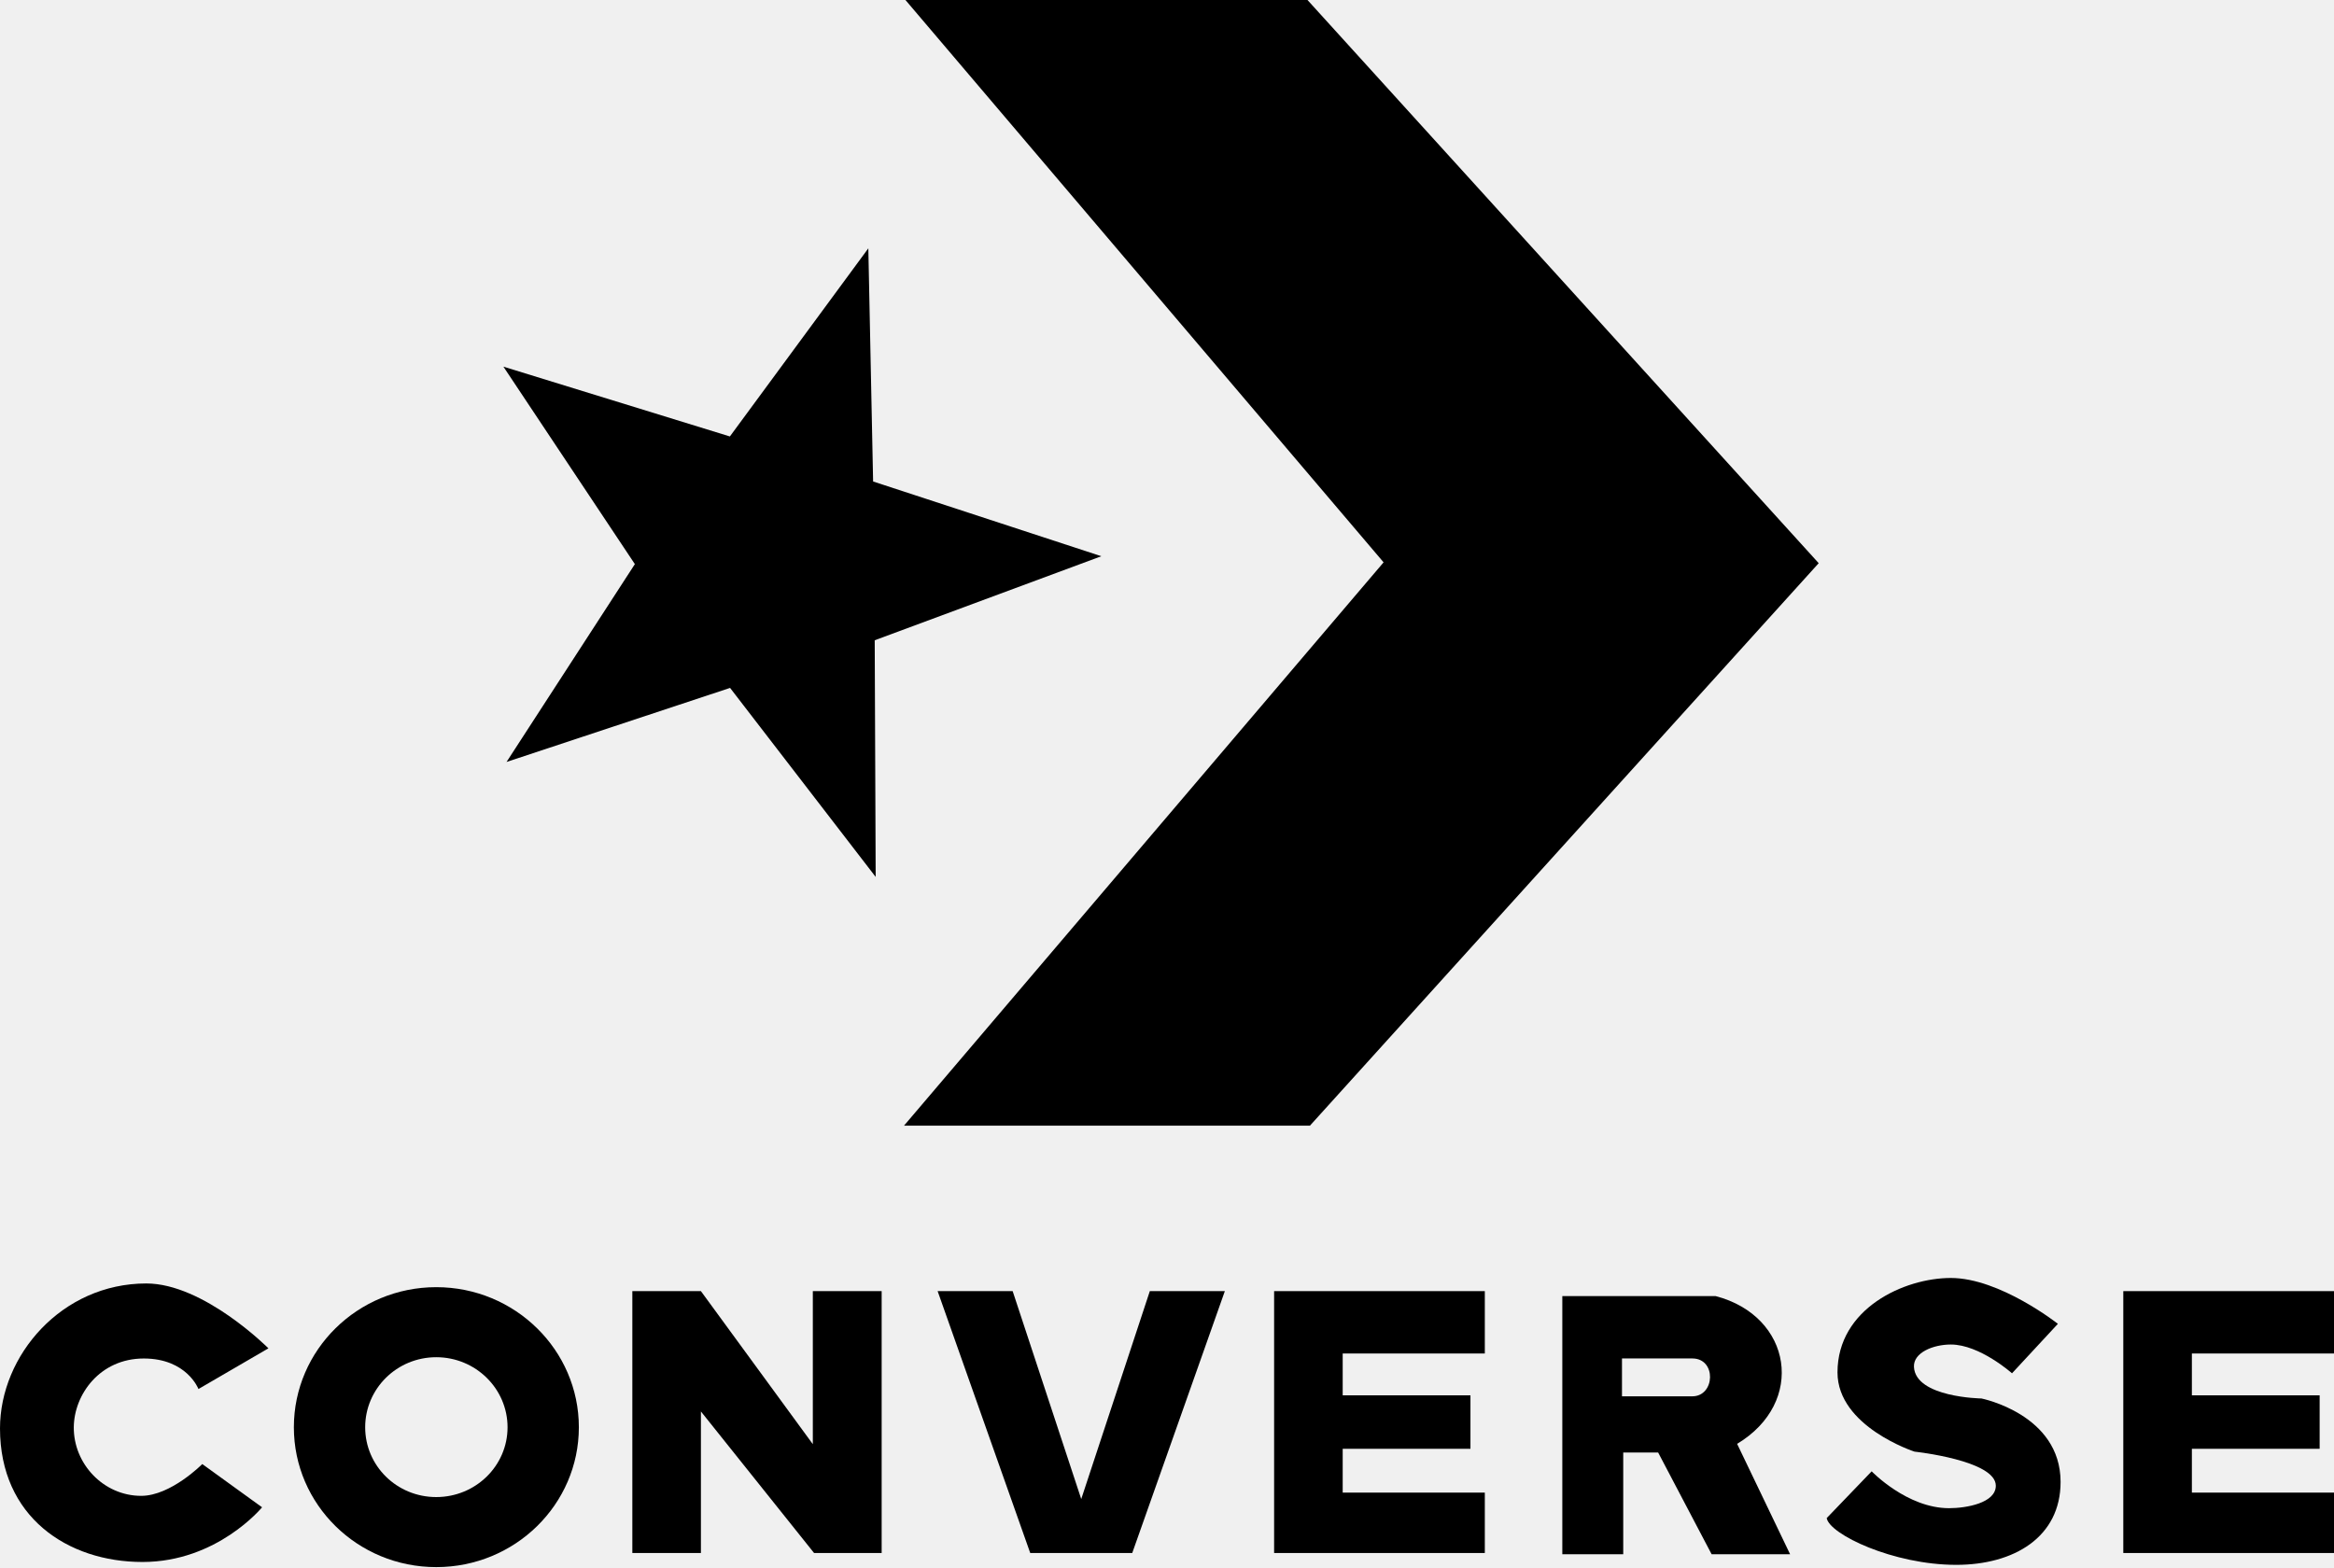
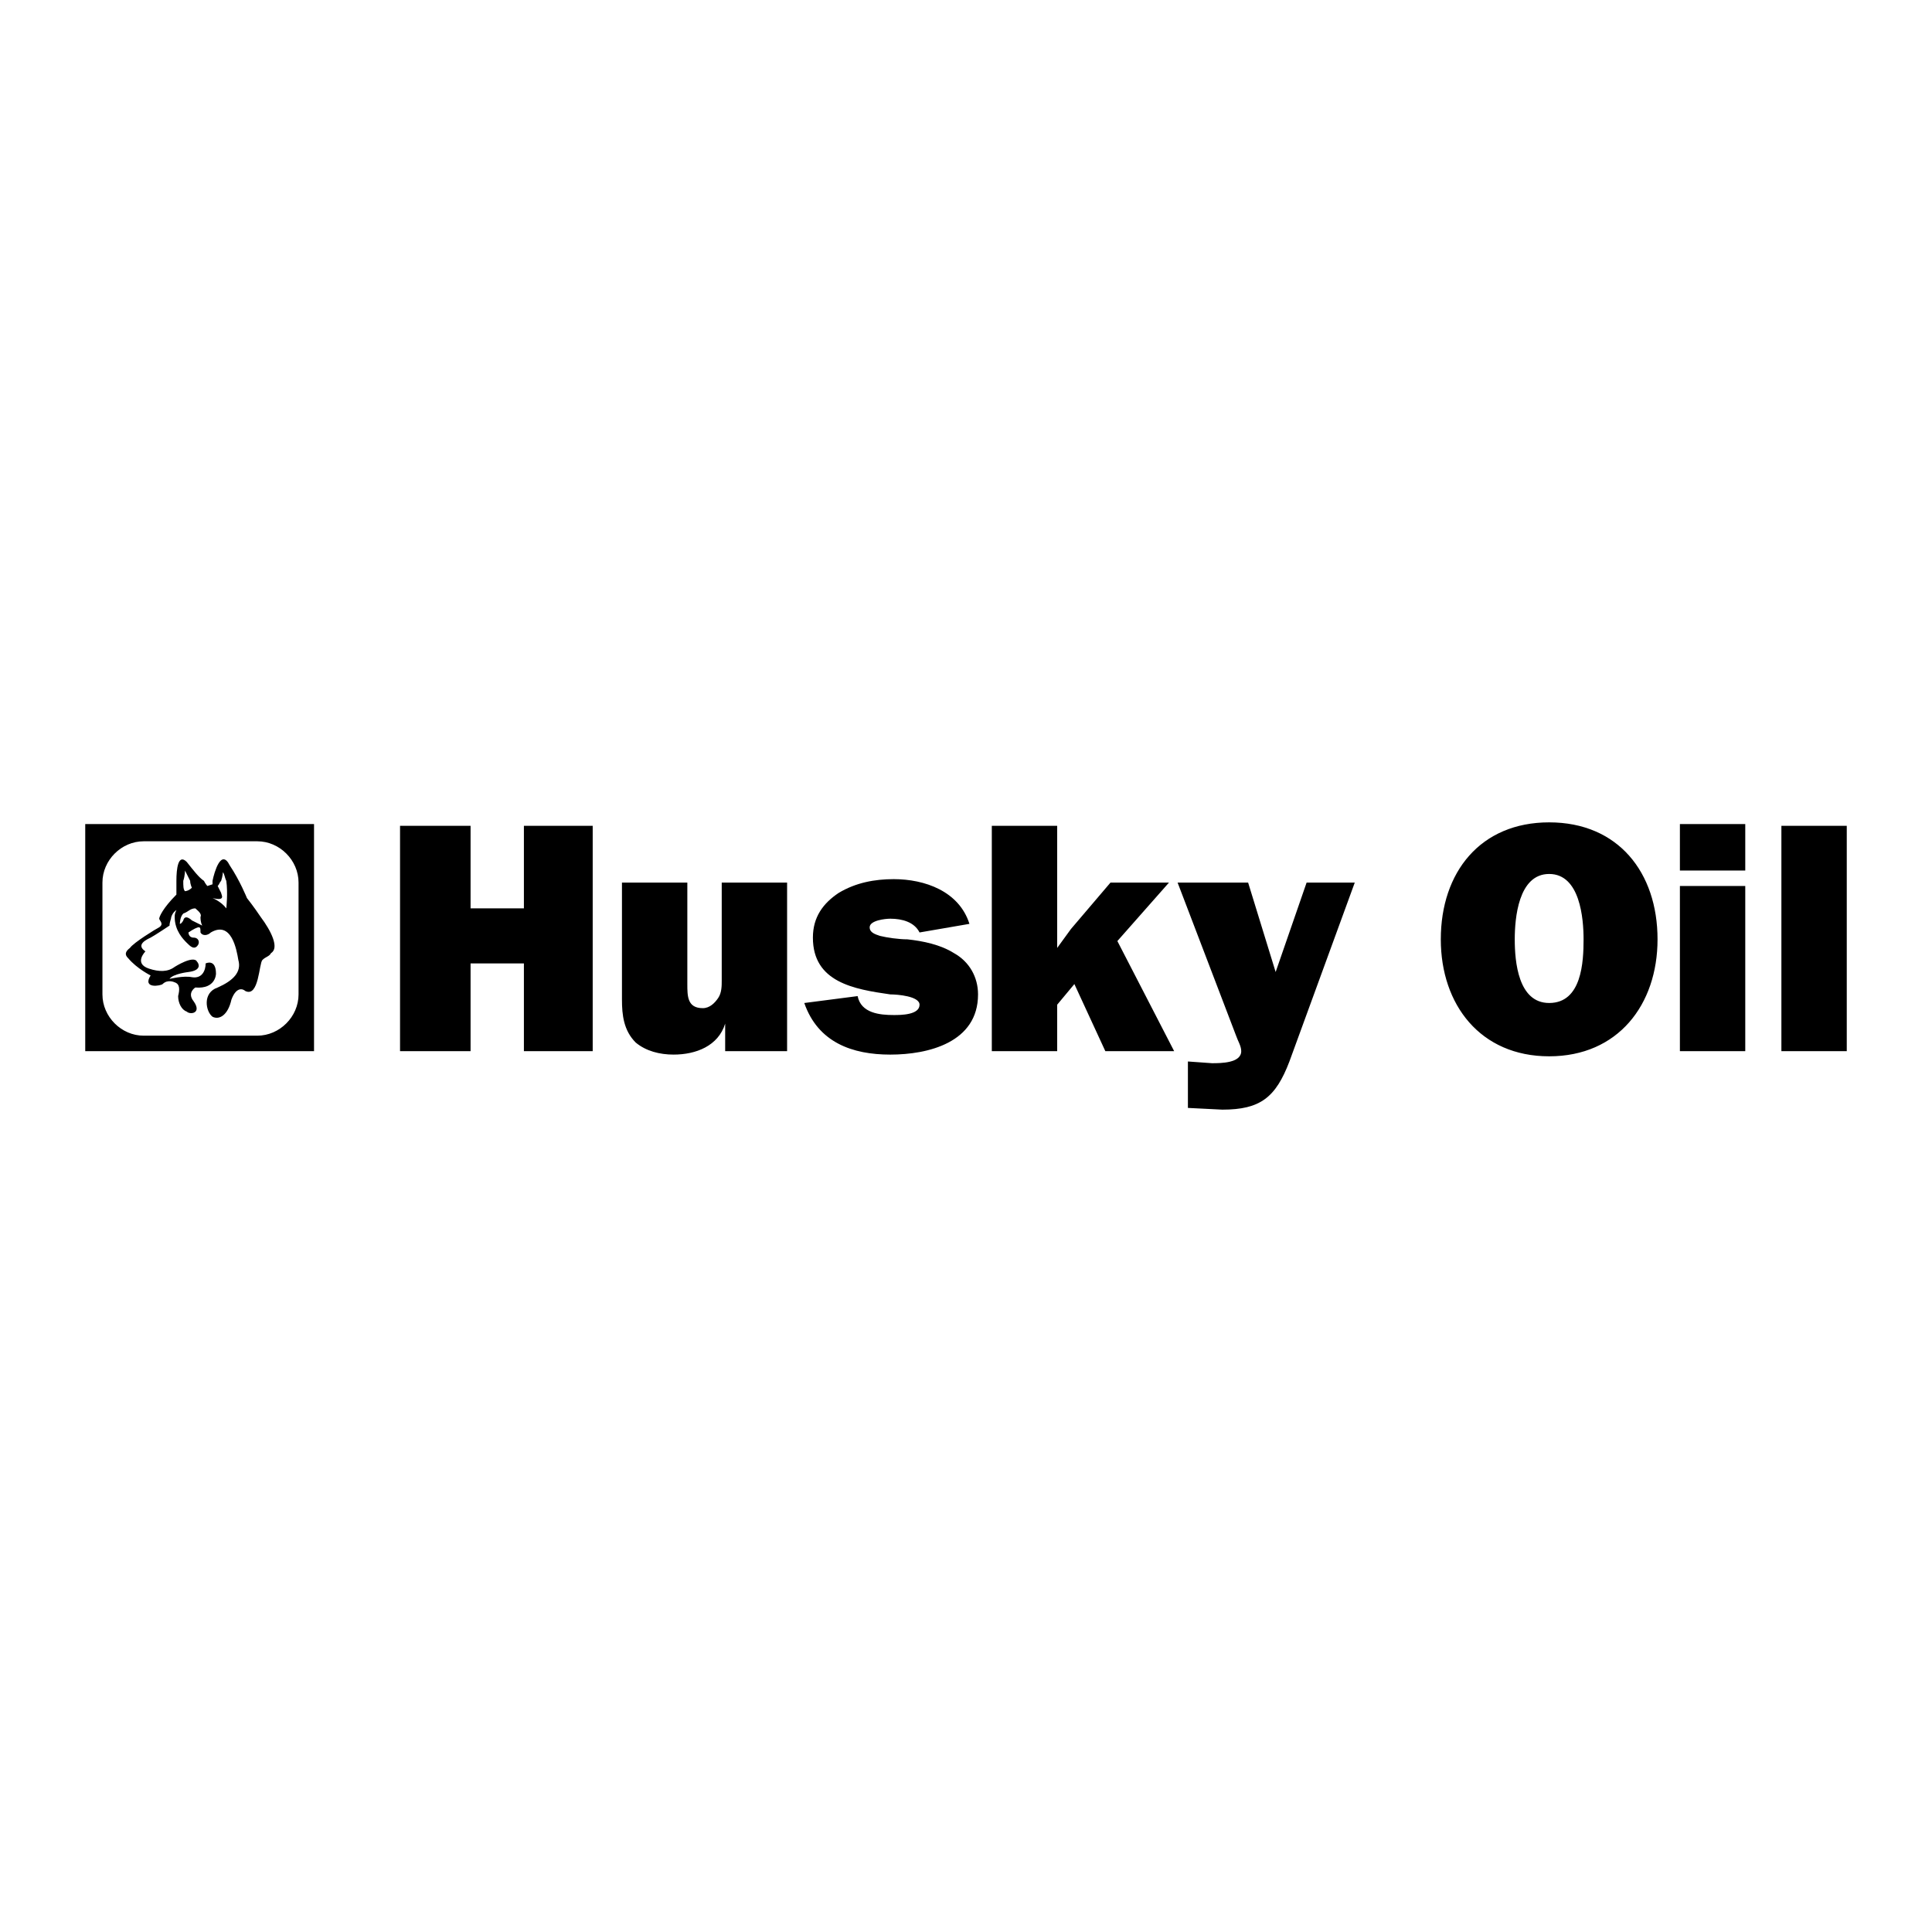
- <svg xmlns="http://www.w3.org/2000/svg" id="svg3153" version="1.1" width="1000" height="671.62">
-   <defs id="defs3157" />
-   <g id="g3284" style="fill:black" transform="matrix(3.394659,0,0,3.394659,-20.16715,-25.34539)">
-     <g id="g3222" style="fill:black">
-       <path id="path3086" d="M 116.462,118.176 116.341,88.299 144.946,77.688 116.139,68.253 115.535,38.817 98.061,62.567 69.476,53.755 86.069,78.686 69.872,103.663 98.085,94.313 z" style="fill:black;stroke:none" />
-       <path id="path3088" d="m 120.035,149.581 51.236,0 64.213,-71.014 -64.523,-71.101 -50.741,0 60.347,70.996 z" style="fill:black;stroke:none" />
-     </g>
-     <g id="g3274" style="fill:black">
-       <path style="fill:black;stroke:none" d="m 5.941,187.806 c 0,-9.229 7.802,-18.304 18.465,-18.304 7.263,0 15.414,8.189 15.414,8.189 l -8.831,5.138 c 0,0 -1.459,-3.854 -6.904,-3.854 -5.536,0 -8.793,4.545 -8.831,8.67 -0.043,4.611 3.738,8.67 8.51,8.67 3.744,0 7.707,-4.014 7.707,-4.014 l 7.546,5.459 c 0,0 -5.647,6.904 -15.093,6.904 -9.465,0 -17.983,-5.707 -17.983,-16.859 z" id="path3226" />
-       <path style="fill:black;fill-opacity:1;fill-rule:evenodd;stroke:none" d="m 61,169.969 c -9.932,0 -17.969,7.933 -17.969,17.688 0,9.754 8.037,17.656 17.969,17.656 9.932,0 18,-7.902 18,-17.656 0,-9.754 -8.068,-17.688 -18,-17.688 z m 0,8.844 c 4.966,0 9,3.967 9,8.844 0,4.877 -4.034,8.812 -9,8.812 -4.966,0 -8.969,-3.935 -8.969,-8.812 0,-4.877 4.003,-8.844 8.969,-8.844 z" id="path3231" />
-       <path style="fill:black;fill-opacity:1;fill-rule:evenodd;stroke:none" d="m 85.75,170.469 0,33.062 8.656,0 0,-17.869 14.281,17.869 8.531,0 0,-33.062 -8.688,0 0,19.322 -14.125,-19.322 z" id="rect3234" />
-       <path style="fill:black;fill-opacity:1;fill-rule:evenodd;stroke:none" d="m 124.281,170.469 11.688,33.062 12.875,0 11.688,-33.062 -9.469,0 -8.656,26.25 -8.656,-26.25 z" id="path3239" />
-       <path style="fill:black;fill-opacity:1;fill-rule:evenodd;stroke:none" d="m 166.75,170.469 0,33.062 26.594,0 0,-7.625 -17.938,0 0,-5.531 16.125,0 0,-6.75 -16.125,0 0,-5.281 17.938,0 0,-7.875 z" id="path3246" />
-       <path id="path3258" d="m 273.928,170.469 0,33.062 26.594,0 0,-7.625 -17.938,0 0,-5.531 16.125,0 0,-6.75 -16.125,0 0,-5.281 17.938,0 0,-7.875 z" style="fill:black;fill-opacity:1;fill-rule:evenodd;stroke:none" />
-       <path style="fill:black;fill-opacity:1;fill-rule:evenodd;stroke:none" d="m 203.125,171.094 0,32.594 7.688,0 0,-12.844 4.406,0 6.75,12.844 9.906,0 -6.688,-13.938 c 8.695,-5.213 6.974,-16.125 -2.719,-18.656 l -19.344,0 z m 7.531,7.875 8.875,0 c 3.084,0 2.883,4.781 0,4.781 l -8.875,0 0,-4.781 z" id="rect3260" />
-       <path style="fill:black;stroke:none" d="m 236.494,199.122 c 0.341,2.044 8.398,5.904 16.349,5.904 7.302,0 13.17,-3.506 13.17,-10.465 0,-8.558 -9.991,-10.539 -9.991,-10.539 0,0 -8.301,-0.117 -8.515,-3.974 -0.101,-1.815 2.428,-2.838 4.655,-2.838 3.647,0 7.72,3.633 7.72,3.633 l 5.79,-6.244 c 0,0 -7.326,-5.79 -13.511,-5.79 -5.906,0 -14.305,3.868 -14.305,11.921 0,6.852 9.723,10.004 9.723,10.004 0,0 10.259,1.093 10.259,4.301 0,2.184 -3.72,2.838 -5.904,2.838 -5.301,0 -9.764,-4.655 -9.764,-4.655 z" id="path3272" />
-     </g>
+ <svg xmlns="http://www.w3.org/2000/svg" width="2500" height="2500" viewBox="0 0 192.756 192.756">
+   <g fill-rule="evenodd" clip-rule="evenodd">
+     <path fill="#fff" d="M0 0h192.756v192.756H0V0z" />
+     <path fill="#fff" d="M9.706 83.249h20.938v20.767H9.706V83.249z" />
+     <path d="M8.504 82.219h22.827v22.654H8.504V82.219zm17.163 21.111c2.231 0 4.119-1.889 4.119-4.119V88.054c0-2.231-1.888-4.119-4.119-4.119H14.339c-2.231 0-4.119 1.888-4.119 4.119v11.157c0 2.23 1.888 4.119 4.119 4.119h11.328zM59.134 104.873H52.27v-8.752h-5.321v8.752h-7.037V82.391h7.037v8.237h5.321v-8.237h6.864v22.482zM72.35 104.873v-2.744c-.687 2.23-2.918 3.088-5.149 3.088-1.373 0-2.746-.344-3.775-1.201-1.201-1.201-1.373-2.746-1.373-4.291v-11.67h6.522V98.18c0 1.201 0 2.404 1.544 2.404.687 0 1.202-.516 1.545-1.031.343-.514.343-1.201.343-1.715v-9.784h6.522v16.819H72.35zM85.565 99.381c.344 1.717 2.231 1.889 3.604 1.889.687 0 2.574 0 2.574-1.029 0-.859-2.231-1.029-2.917-1.029-3.604-.516-7.723-1.203-7.723-5.665 0-2.06 1.03-3.433 2.574-4.462 1.717-1.03 3.604-1.373 5.492-1.373 3.09 0 6.522 1.202 7.552 4.462l-4.978.858c-.515-1.03-1.716-1.373-2.917-1.373-.515 0-2.059.171-2.059.858 0 .515.515.687 1.029.858.687.172 1.888.344 2.746.344 1.545.171 3.261.515 4.634 1.373 1.544.858 2.403 2.403 2.403 4.12 0 4.805-4.978 6.006-8.754 6.006s-7.208-1.201-8.582-5.148l5.322-.689zM111.48 93.89l5.665 10.983h-6.866l-3.088-6.693-1.716 2.06v4.633h-6.522V82.391h6.522v12.185l1.373-1.888 3.947-4.634h5.836l-5.151 5.836zM128.645 105.904c-1.373 3.604-2.918 4.805-6.693 4.805l-3.434-.172v-4.633l2.404.172c.857 0 2.916 0 2.916-1.203 0-.514-.342-1.029-.514-1.543l-5.836-15.276h7.037l2.746 8.924 3.09-8.924h4.805l-6.521 17.85zM154.561 87.196c3.09 0 3.432 4.463 3.432 6.522 0 2.231-.17 6.35-3.432 6.35-3.09 0-3.434-4.119-3.434-6.35 0-2.059.344-6.522 3.434-6.522zm0-5.149c-6.865 0-10.812 4.978-10.812 11.671 0 6.522 3.947 11.67 10.812 11.67s10.812-5.148 10.812-11.67c0-6.693-3.947-11.671-10.812-11.671zM167.604 88.397h6.521v16.476h-6.521V88.397zm0-1.544h6.521v-4.634h-6.521v4.634zM177.73 82.391h6.522v22.482h-6.522V82.391z" />
+     <path d="M26.01 91.487c-.687-1.03-1.373-1.888-1.373-1.888s-.687-1.716-1.717-3.261c-.857-1.716-1.544.687-1.716 1.545v.343l-.515.171s-.171-.171-.343-.515c-.515-.343-1.029-1.03-1.716-1.888-.858-.858-1.03.687-1.03 1.888v1.373c-1.373 1.373-1.716 2.231-1.716 2.403 0 .171.515.515 0 .858-.344.171-2.575 1.544-2.918 2.06-.687.515-.343.858-.171 1.03.858 1.03 2.231 1.716 2.231 1.716-.858 1.373 1.03 1.029 1.201.857.515-.514 1.202-.172 1.202-.172.515.172.515.688.343 1.373 0 .688.343 1.373.858 1.545.343.344 1.544.172.687-1.029-.687-.857.171-1.373.171-1.373 2.06.172 2.06-1.373 2.06-1.373 0-1.544-1.03-1.029-1.03-1.029 0 .686-.343 1.545-1.373 1.373-.858-.172-2.231.172-2.231.172.344-.516 1.888-.688 1.888-.688 1.373-.172 1.03-.857.858-1.029-.343-.687-2.231.515-2.231.515-.687.515-1.544.515-2.575.172-1.544-.515-.343-1.716-.343-1.716-1.029-.687.172-1.201.515-1.373s1.888-1.201 1.888-1.201c0-.344.172-.687.172-.858.171-.516.514-.688.514-.688-.171.343-.171.515-.171.687 0 1.373.858 2.231 1.202 2.574.343.344.687.687 1.029.344.343-.344.172-.858-.343-.858s-.515-.515-.515-.515c.515-.344.858-.515 1.03-.515.171 0 .171.171.171.515.172.343.687.343 1.03 0 2.06-1.202 2.575 1.716 2.746 2.746.344 1.201-.515 2.061-2.06 2.746-1.544.516-1.201 2.402-.515 2.918.687.344 1.545-.172 1.888-1.717.515-1.373 1.202-1.029 1.373-.857 1.373.686 1.373-2.746 1.716-3.09.343-.343.687-.343.858-.687.859-.515.001-2.231-1.029-3.604zm-3.947-2.403l-.344-.687c.172-.171.172-.343.344-.515.171-.515.171-.858.171-.858.172.171.172.515.344.858.172 1.201 0 2.746 0 2.746-.515-.687-1.373-1.029-1.373-1.029 1.373.343.858-.343.858-.515zm-3.605-2.231l.515 1.03c0 .343.171.687.171.687-.343.343-.687.343-.687.343-.172-.172-.172-.515-.172-1.03.173-.515.173-1.03.173-1.03zm.687 4.977s-.687-.687-.858 0c0 0-.171.343-.343.343 0 0 0-.687.343-1.03.515-.172.687-.515 1.202-.515.171.172.687.515.515.858 0 .172 0 .515.172.858-.001.001-.344-.171-1.031-.514z" />
  </g>
</svg>
